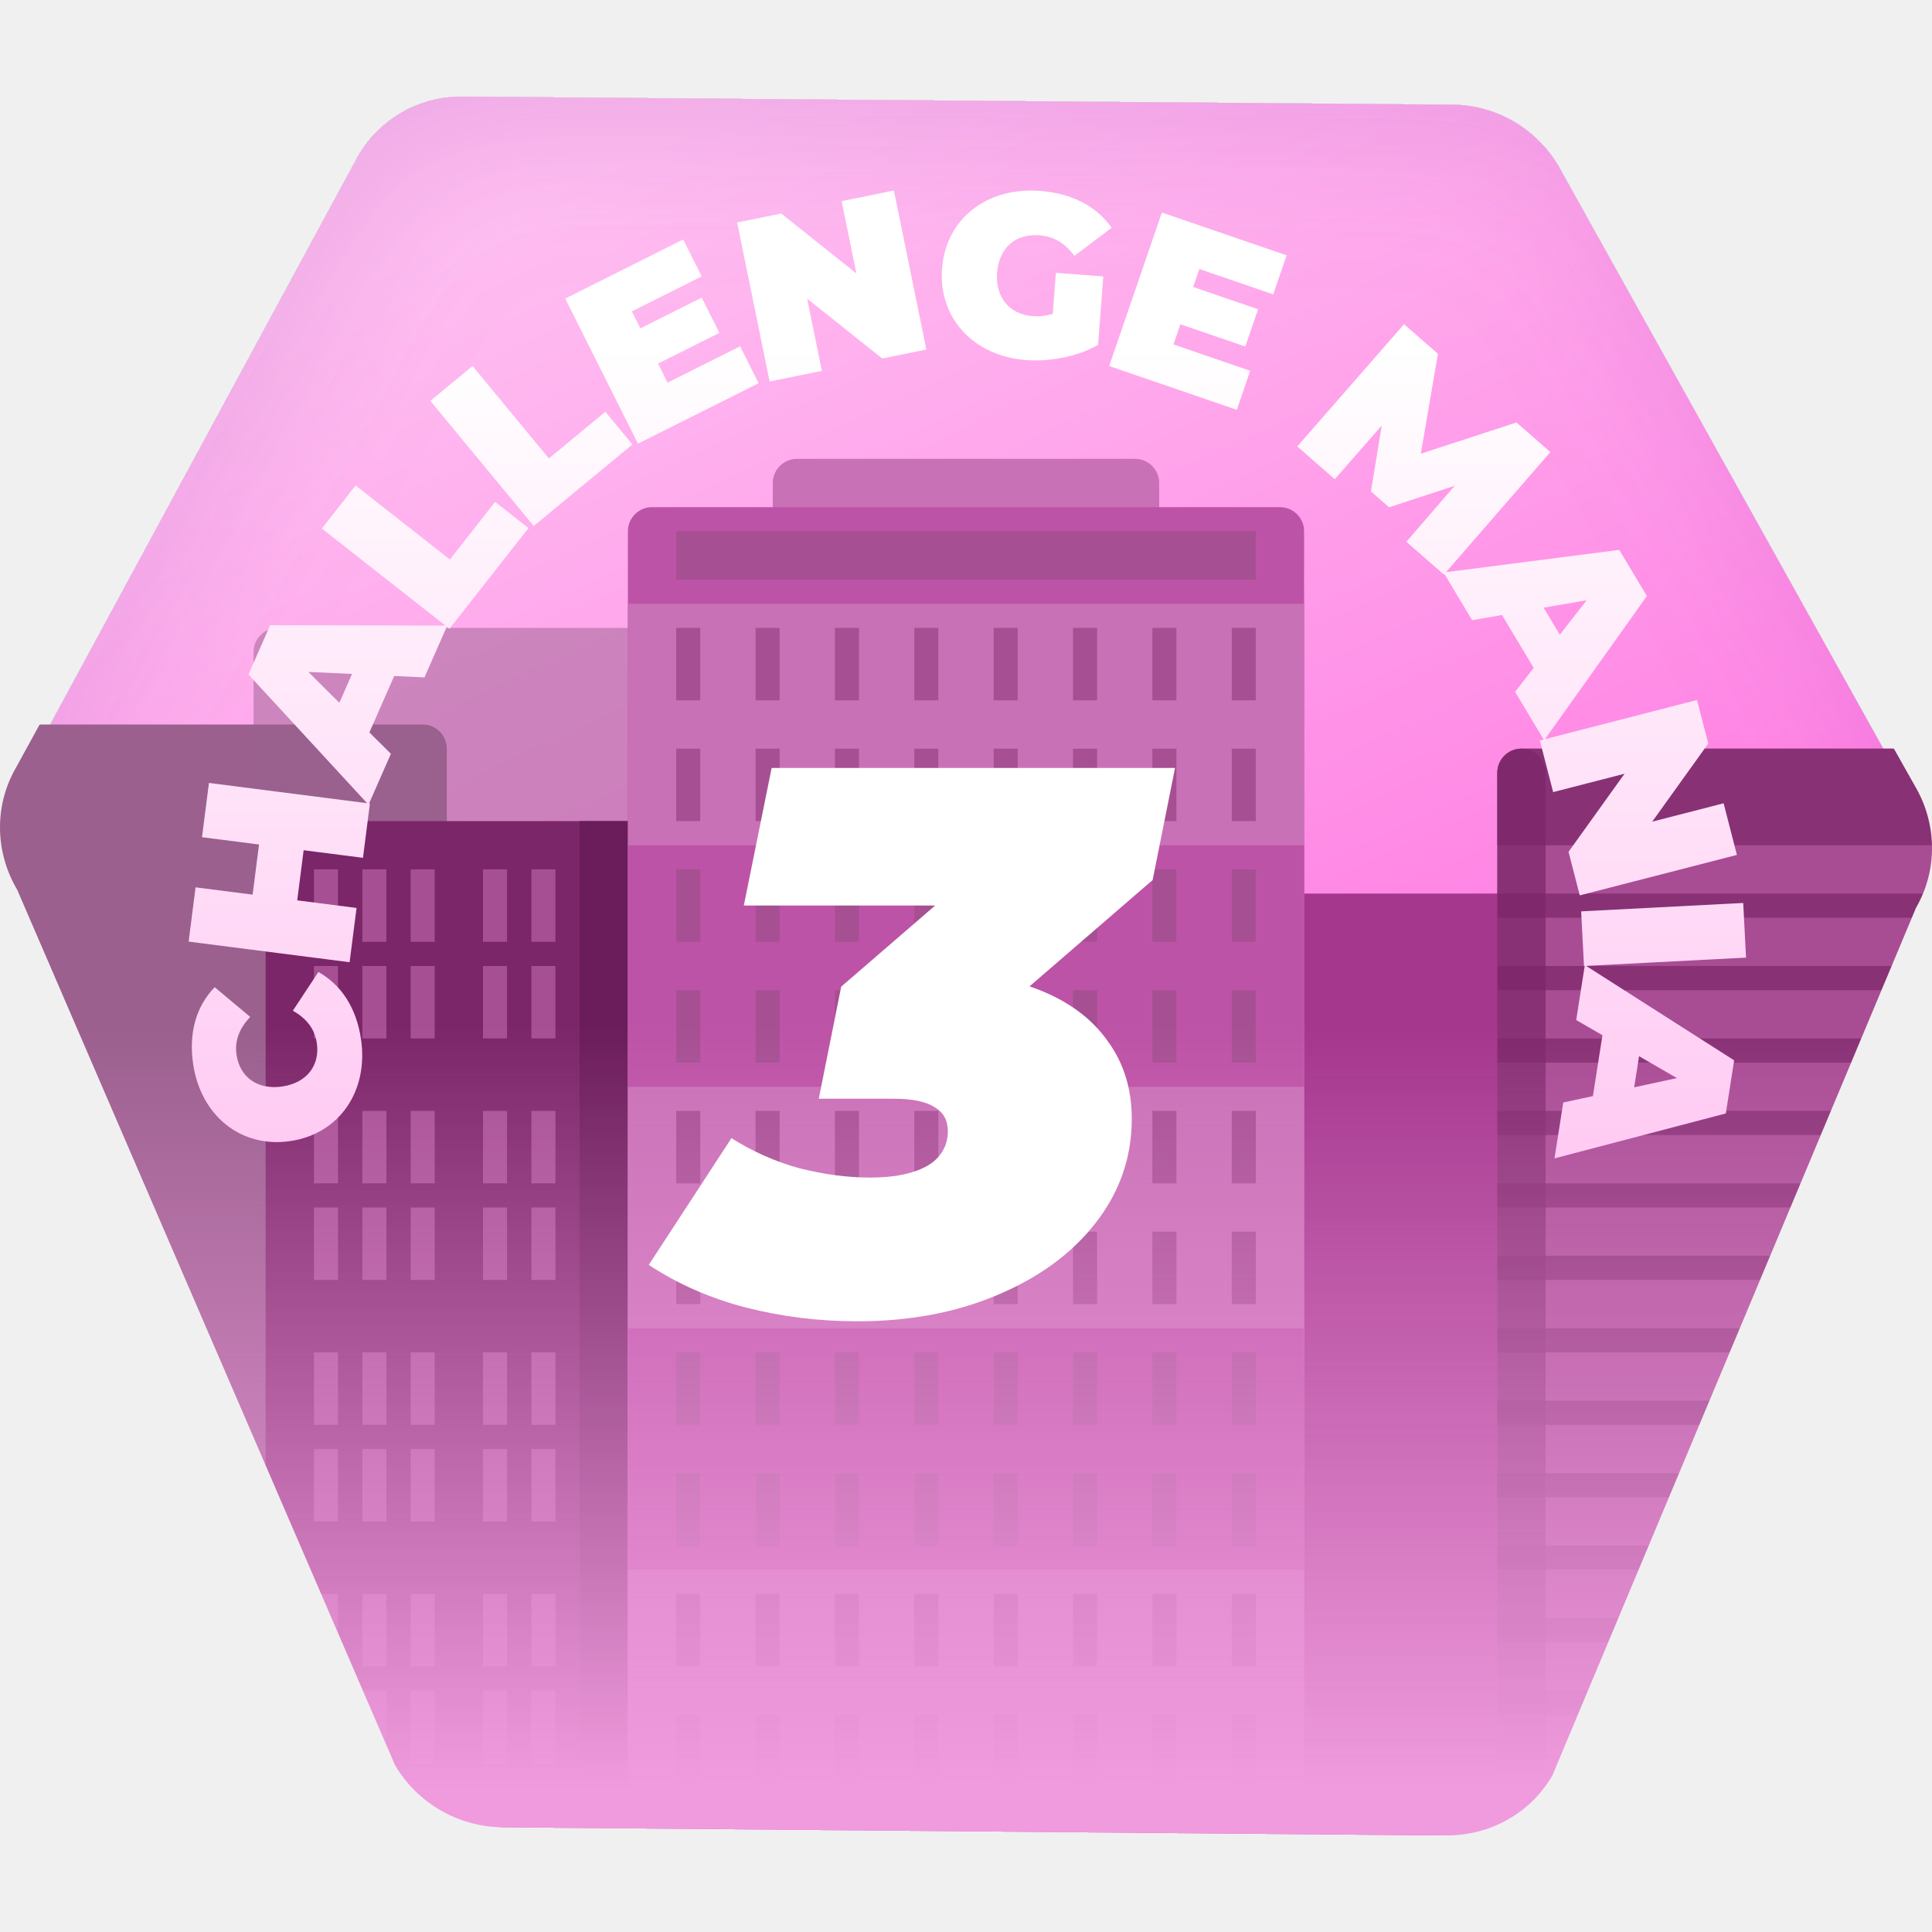
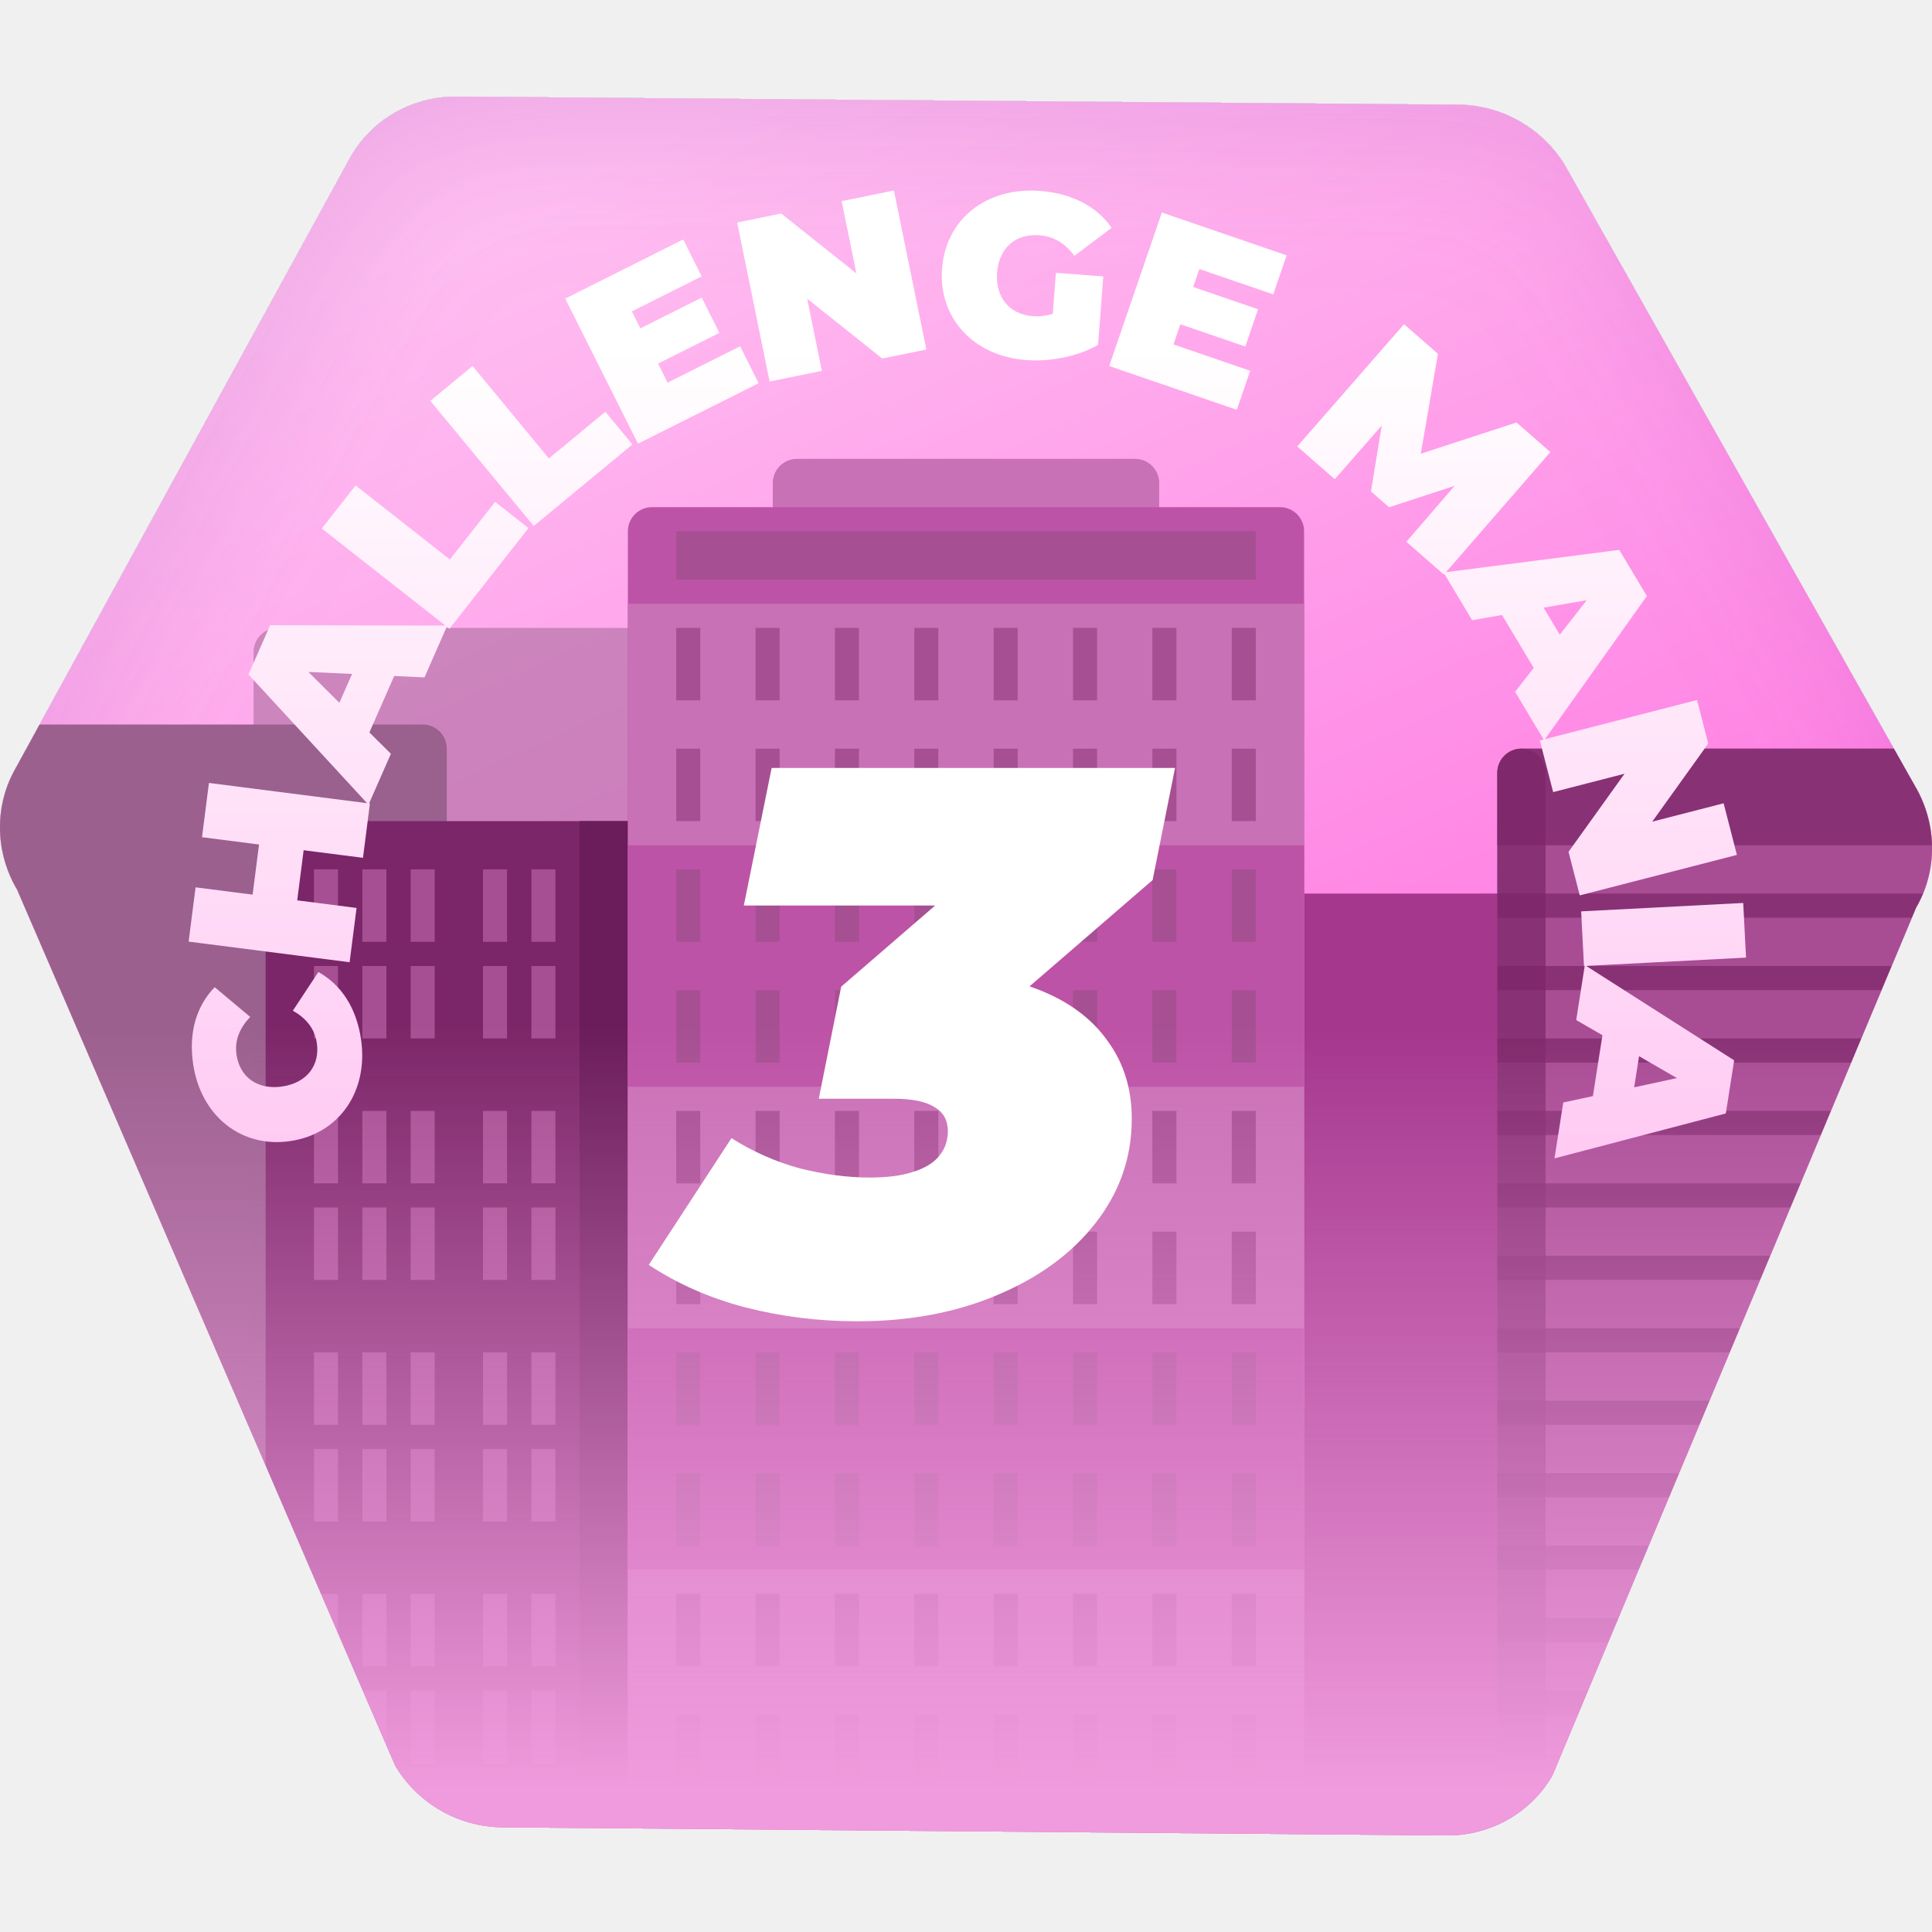
<svg xmlns="http://www.w3.org/2000/svg" width="200" height="200" viewBox="0 0 200 200" fill="none">
  <g filter="url(#filter0_i_7985_117213)">
-     <path d="M37.044 16.208C39.263 12.325 43.409 9.959 47.921 10.001L150.374 10.839C154.886 10.881 159.077 13.324 161.369 17.249L197.101 81.353C199.394 85.277 199.439 90.087 197.22 93.97L160.006 183.792C157.787 187.675 153.641 190.041 149.129 189.999L52.577 189.161C48.066 189.119 43.875 186.676 41.582 182.751L2.899 92.09C0.607 88.165 0.562 83.356 2.781 79.473L37.044 16.208Z" fill="url(#paint0_linear_7985_117213)" />
+     <path d="M36.312 16.208C38.557 12.325 42.752 9.959 47.316 10.001L150.959 10.839C155.522 10.881 159.762 13.324 162.081 17.249L198.228 81.353C200.547 85.277 200.593 90.087 198.348 93.97L160.702 183.792C158.458 187.675 154.263 190.041 149.699 189.999L52.026 189.161C47.463 189.119 43.223 186.676 40.904 182.751L1.772 92.09C-0.547 88.165 -0.593 83.356 1.652 79.473L36.312 16.208Z" fill="url(#paint0_linear_7985_117213)" />
+     <path d="M36.312 16.208C38.557 12.325 42.752 9.959 47.316 10.001L150.959 10.839C155.522 10.881 159.762 13.324 162.081 17.249L198.228 81.353C200.547 85.277 200.593 90.087 198.348 93.97L160.702 183.792C158.458 187.675 154.263 190.041 149.699 189.999L52.026 189.161C47.463 189.119 43.223 186.676 40.904 182.751L1.772 92.09C-0.547 88.165 -0.593 83.356 1.652 79.473L36.312 16.208Z" fill="url(#paint1_linear_7985_117213)" />
  </g>
  <mask id="mask0_7985_117213" style="mask-type:alpha" maskUnits="userSpaceOnUse" x="0" y="10" width="200" height="180">
-     <path d="M36.312 16.208C38.557 12.325 42.752 9.959 47.316 10.001L150.959 10.839C155.522 10.881 159.762 13.324 162.081 17.249L198.228 81.353C200.547 85.277 200.593 90.087 198.348 93.97L160.702 183.792C158.458 187.675 154.263 190.041 149.699 189.999L52.026 189.161C47.463 189.119 43.223 186.676 40.904 182.751L1.772 92.09C-0.547 88.165 -0.593 83.356 1.652 79.473L36.312 16.208Z" fill="url(#paint1_linear_7985_117213)" />
+     <path d="M36.312 16.208C38.557 12.325 42.752 9.959 47.316 10.001L150.959 10.839C155.522 10.881 159.762 13.324 162.081 17.249L198.228 81.353C200.547 85.277 200.593 90.087 198.348 93.97L160.702 183.792C158.458 187.675 154.263 190.041 149.699 189.999L52.026 189.161C47.463 189.119 43.223 186.676 40.904 182.751L1.772 92.09C-0.547 88.165 -0.593 83.356 1.652 79.473L36.312 16.208Z" fill="url(#paint2_linear_7985_117213)" />
  </mask>
  <g mask="url(#mask0_7985_117213)">
    <path d="M-11.25 77.5C-11.25 76.119 -10.131 75 -8.75 75H43.75C45.131 75 46.25 76.119 46.25 77.5V162.5C46.25 163.881 45.131 165 43.75 165H-8.75C-10.131 165 -11.25 163.881 -11.25 162.5V77.5Z" fill="#9B608E" />
    <path d="M26.25 67.5C26.25 66.119 27.369 65 28.75 65H71.25C72.631 65 73.75 66.119 73.75 67.5V207.5C73.75 208.881 72.631 210 71.25 210H28.75C27.369 210 26.25 208.881 26.25 207.5V67.5Z" fill="#9B608E" fill-opacity="0.5" />
    <path d="M131.25 96.25C131.25 94.179 132.929 92.5 135 92.5H157.5C159.571 92.5 161.25 94.179 161.25 96.25V191.25C161.25 193.321 159.571 195 157.5 195H135C132.929 195 131.25 193.321 131.25 191.25V96.25Z" fill="#A5378D" />
    <path d="M200 80C200 78.619 198.881 77.5 197.5 77.5H157.5C156.119 77.5 155 78.619 155 80V192.5C155 193.881 156.119 195 157.5 195H197.5C198.881 195 200 193.881 200 192.5V80Z" fill="#A84C94" />
    <path d="M212.5 177.5H155V175H212.5V177.5Z" fill="#7B2669" fill-opacity="0.7" />
    <path d="M212.5 170H155V167.5H212.5V170Z" fill="#7B2669" fill-opacity="0.7" />
    <path d="M212.5 162.5H155V160H212.5V162.5Z" fill="#7B2669" fill-opacity="0.7" />
    <path d="M212.5 155H155V152.5H212.5V155Z" fill="#7B2669" fill-opacity="0.7" />
    <path d="M212.5 147.5H155V145H212.5V147.5Z" fill="#7B2669" fill-opacity="0.7" />
    <path d="M212.5 140H155V137.5H212.5V140Z" fill="#7B2669" fill-opacity="0.7" />
    <path d="M212.5 132.5H155V130H212.5V132.5Z" fill="#7B2669" fill-opacity="0.7" />
    <path d="M212.5 125H155V122.5H212.5V125Z" fill="#7B2669" fill-opacity="0.7" />
    <path d="M212.5 117.5H155V115H212.5V117.5Z" fill="#7B2669" fill-opacity="0.7" />
    <path d="M212.5 110H155V107.5H212.5V110Z" fill="#7B2669" fill-opacity="0.7" />
    <path d="M212.5 102.5H155V100H212.5V102.5Z" fill="#7B2669" fill-opacity="0.7" />
    <path d="M212.5 95H155V92.5H212.5V95Z" fill="#7B2669" fill-opacity="0.7" />
    <path d="M207.5 77.5C208.881 77.5 210 78.619 210 80V85C210 86.381 208.881 87.5 207.5 87.5H155C155 87.5 155 86.381 155 85V80C155 78.619 156.119 77.5 157.5 77.5H207.5Z" fill="#7B2669" fill-opacity="0.7" />
    <path d="M155 80C155 78.619 156.119 77.5 157.5 77.5C158.881 77.5 160 78.619 160 80V195C160 196.381 158.881 197.5 157.5 197.5C156.119 197.5 155 196.381 155 195V80Z" fill="#7B2669" fill-opacity="0.7" />
    <path d="M72.5 87.5C72.5 86.119 71.381 85 70 85H30C28.619 85 27.5 86.119 27.5 87.5V200C27.5 201.381 28.619 202.5 30 202.5H70C71.381 202.5 72.5 201.381 72.5 200V87.5Z" fill="#7B2668" />
    <path d="M34.99 182.5H32.5V175H34.99V182.5Z" fill="#A65093" />
    <path d="M40 182.5H37.51V175H40V182.5Z" fill="#A65093" />
    <path d="M45 182.5H42.51V175H45V182.5Z" fill="#A65093" />
    <path d="M52.49 182.5H50V175H52.49V182.5Z" fill="#A65093" />
    <path d="M57.5 182.5H55.01V175H57.5V182.5Z" fill="#A65093" />
    <path d="M62.5 182.5H60.01V175H62.5V182.5Z" fill="#A65093" />
    <path d="M34.99 172.5H32.5V165H34.99V172.5Z" fill="#A65093" />
    <path d="M40 172.5H37.51V165H40V172.5Z" fill="#A65093" />
    <path d="M45 172.5H42.51V165H45V172.5Z" fill="#A65093" />
    <path d="M52.49 172.5H50V165H52.49V172.5Z" fill="#A65093" />
    <path d="M57.5 172.5H55.01V165H57.5V172.5Z" fill="#A65093" />
    <path d="M62.5 172.5H60.01V165H62.5V172.5Z" fill="#A65093" />
    <path d="M34.99 157.5H32.5V150H34.99V157.5Z" fill="#A65093" />
    <path d="M40 157.5H37.51V150H40V157.5Z" fill="#A65093" />
    <path d="M45 157.5H42.51V150H45V157.5Z" fill="#A65093" />
    <path d="M52.49 157.5H50V150H52.49V157.5Z" fill="#A65093" />
    <path d="M57.5 157.5H55.01V150H57.5V157.5Z" fill="#A65093" />
    <path d="M62.5 157.5H60.01V150H62.5V157.5Z" fill="#A65093" />
    <path d="M34.99 147.5H32.5V140H34.99V147.5Z" fill="#A65093" />
    <path d="M40 147.5H37.51V140H40V147.5Z" fill="#A65093" />
    <path d="M45 147.5H42.51V140H45V147.5Z" fill="#A65093" />
    <path d="M52.49 147.5H50V140H52.49V147.5Z" fill="#A65093" />
    <path d="M57.5 147.5H55.01V140H57.5V147.5Z" fill="#A65093" />
    <path d="M62.5 147.5H60.01V140H62.5V147.5Z" fill="#A65093" />
    <path d="M34.99 132.5H32.5V125H34.99V132.5Z" fill="#A65093" />
    <path d="M40 132.5H37.51V125H40V132.5Z" fill="#A65093" />
    <path d="M45 132.5H42.51V125H45V132.5Z" fill="#A65093" />
    <path d="M52.49 132.5H50V125H52.49V132.5Z" fill="#A65093" />
    <path d="M57.5 132.5H55.01V125H57.5V132.5Z" fill="#A65093" />
    <path d="M62.5 132.5H60.01V125H62.5V132.5Z" fill="#A65093" />
    <path d="M34.99 122.5H32.5V115H34.99V122.5Z" fill="#A65093" />
    <path d="M40 122.5H37.51V115H40V122.5Z" fill="#A65093" />
    <path d="M45 122.5H42.51V115H45V122.5Z" fill="#A65093" />
    <path d="M52.49 122.5H50V115H52.49V122.5Z" fill="#A65093" />
    <path d="M57.5 122.5H55.01V115H57.5V122.5Z" fill="#A65093" />
    <path d="M62.5 122.5H60.01V115H62.5V122.5Z" fill="#A65093" />
    <path d="M34.99 107.5H32.5V100H34.99V107.5Z" fill="#A65093" />
    <path d="M40 107.5H37.51V100H40V107.5Z" fill="#A65093" />
    <path d="M45 107.5H42.51V100H45V107.5Z" fill="#A65093" />
    <path d="M52.49 107.5H50V100H52.49V107.5Z" fill="#A65093" />
    <path d="M57.5 107.5H55.01V100H57.5V107.5Z" fill="#A65093" />
    <path d="M62.5 107.5H60.01V100H62.5V107.5Z" fill="#A65093" />
    <path d="M34.99 97.5H32.5V90H34.99V97.5Z" fill="#A65093" />
    <path d="M40 97.5H37.51V90H40V97.5Z" fill="#A65093" />
    <path d="M45 97.5H42.51V90H45V97.5Z" fill="#A65093" />
    <path d="M52.49 97.5H50V90H52.49V97.5Z" fill="#A65093" />
    <path d="M57.5 97.5H55.01V90H57.5V97.5Z" fill="#A65093" />
    <path d="M62.5 97.5H60.01V90H62.5V97.5Z" fill="#A65093" />
    <path d="M72.5 85H60V202.5H72.5V85Z" fill="#6B1C5A" />
    <path d="M80 50C80 48.619 81.119 47.5 82.5 47.5H117.5C118.881 47.5 120 48.619 120 50V162.5C120 163.881 118.881 165 117.5 165H82.5C81.119 165 80 163.881 80 162.5V50Z" fill="#C971B6" />
    <path d="M65 55C65 53.619 66.119 52.5 67.5 52.5L132.5 52.5C133.881 52.5 135 53.619 135 55V145C135 146.381 133.881 147.5 132.5 147.5H67.5C66.119 147.5 65 146.381 65 145V55Z" fill="#BD53A6" />
    <path d="M65 62.5H135V182.5H65V62.5Z" fill="#C971B6" />
    <path d="M65 87.5L135 87.5V182.5H65V87.5Z" fill="#BD53A6" />
    <path d="M65 112.5L135 112.5V192.5H65V112.5Z" fill="#C971B6" />
    <path d="M65 137.5L135 137.5V235H65V137.5Z" fill="#BD53A6" />
    <path d="M65 162.5L135 162.5V242.5H65V162.5Z" fill="#C971B6" />
    <path d="M72.49 185H70V177.5H72.49V185Z" fill="#A65093" />
    <path d="M80.706 185H78.215V177.5H80.706V185Z" fill="#A65093" />
    <path d="M88.921 185H86.431V177.5H88.921V185Z" fill="#A65093" />
    <path d="M97.136 185H94.648V177.5H97.136V185Z" fill="#A65093" />
    <path d="M105.352 185H102.864V177.5H105.352V185Z" fill="#A65093" />
    <path d="M113.569 185H111.079V177.5H113.569V185Z" fill="#A65093" />
    <path d="M121.785 185H119.294V177.5H121.785V185Z" fill="#A65093" />
    <path d="M130 185H127.51V177.5H130V185Z" fill="#A65093" />
    <path d="M72.49 172.5H70V165H72.49V172.5Z" fill="#A65093" />
    <path d="M80.706 172.5H78.215V165H80.706V172.5Z" fill="#A65093" />
    <path d="M88.921 172.5H86.431V165H88.921V172.5Z" fill="#A65093" />
    <path d="M97.136 172.5H94.648V165H97.136V172.5Z" fill="#A65093" />
    <path d="M105.352 172.5H102.864V165H105.352V172.5Z" fill="#A65093" />
    <path d="M113.569 172.5H111.079V165H113.569V172.5Z" fill="#A65093" />
    <path d="M121.785 172.5H119.294V165H121.785V172.5Z" fill="#A65093" />
    <path d="M130 172.5H127.51V165H130V172.5Z" fill="#A65093" />
    <path d="M72.49 160H70V152.5H72.49V160Z" fill="#A65093" />
    <path d="M80.706 160H78.215V152.5H80.706V160Z" fill="#A65093" />
    <path d="M88.921 160H86.431V152.5H88.921V160Z" fill="#A65093" />
    <path d="M97.136 160H94.648V152.5H97.136V160Z" fill="#A65093" />
    <path d="M105.352 160H102.864V152.5H105.352V160Z" fill="#A65093" />
    <path d="M113.569 160H111.079V152.5H113.569V160Z" fill="#A65093" />
    <path d="M121.785 160H119.294V152.5H121.785V160Z" fill="#A65093" />
    <path d="M130 160H127.51V152.5H130V160Z" fill="#A65093" />
    <path d="M72.49 147.5H70V140H72.49V147.5Z" fill="#A65093" />
    <path d="M80.706 147.5H78.215V140H80.706V147.5Z" fill="#A65093" />
    <path d="M88.921 147.5H86.431V140H88.921V147.5Z" fill="#A65093" />
    <path d="M97.136 147.5H94.648V140H97.136V147.5Z" fill="#A65093" />
    <path d="M105.352 147.5H102.864V140H105.352V147.5Z" fill="#A65093" />
    <path d="M113.569 147.5H111.079V140H113.569V147.5Z" fill="#A65093" />
    <path d="M121.785 147.5H119.294V140H121.785V147.5Z" fill="#A65093" />
    <path d="M130 147.5H127.51V140H130V147.5Z" fill="#A65093" />
    <path d="M72.49 135H70V127.5H72.49V135Z" fill="#A65093" />
    <path d="M80.706 135H78.215V127.5H80.706V135Z" fill="#A65093" />
    <path d="M88.921 135H86.431V127.5H88.921V135Z" fill="#A65093" />
    <path d="M97.136 135H94.648V127.5H97.136V135Z" fill="#A65093" />
    <path d="M105.352 135H102.864V127.5H105.352V135Z" fill="#A65093" />
    <path d="M113.569 135H111.079V127.5H113.569V135Z" fill="#A65093" />
    <path d="M121.785 135H119.294V127.5H121.785V135Z" fill="#A65093" />
    <path d="M130 135H127.51V127.5H130V135Z" fill="#A65093" />
    <path d="M72.49 122.5H70V115H72.49V122.5Z" fill="#A65093" />
    <path d="M80.706 122.5H78.215V115H80.706V122.5Z" fill="#A65093" />
    <path d="M88.921 122.5H86.431V115H88.921V122.5Z" fill="#A65093" />
    <path d="M97.136 122.5H94.648V115H97.136V122.5Z" fill="#A65093" />
    <path d="M105.352 122.5H102.864V115H105.352V122.5Z" fill="#A65093" />
    <path d="M113.569 122.5H111.079V115H113.569V122.5Z" fill="#A65093" />
    <path d="M121.785 122.5H119.294V115H121.785V122.5Z" fill="#A65093" />
    <path d="M130 122.5H127.51V115H130V122.5Z" fill="#A65093" />
    <path d="M72.49 110H70V102.5H72.49V110Z" fill="#A65093" />
    <path d="M80.706 110H78.215V102.5H80.706V110Z" fill="#A65093" />
    <path d="M88.921 110H86.431V102.5H88.921V110Z" fill="#A65093" />
    <path d="M97.136 110H94.648V102.5H97.136V110Z" fill="#A65093" />
    <path d="M105.352 110H102.864V102.5H105.352V110Z" fill="#A65093" />
    <path d="M113.569 110H111.079V102.5H113.569V110Z" fill="#A65093" />
    <path d="M121.785 110H119.294V102.5H121.785V110Z" fill="#A65093" />
    <path d="M130 110H127.51V102.5H130V110Z" fill="#A65093" />
    <path d="M80.706 97.5H78.215V90H80.706V97.5Z" fill="#A65093" />
    <path d="M88.921 97.5H86.431V90H88.921V97.5Z" fill="#A65093" />
    <path d="M97.136 97.5H94.648V90H97.136V97.5Z" fill="#A65093" />
    <path d="M105.352 97.5H102.864V90H105.352V97.5Z" fill="#A65093" />
    <path d="M113.569 97.5H111.079V90H113.569V97.5Z" fill="#A65093" />
    <path d="M121.785 97.5H119.294V90H121.785V97.5Z" fill="#A65093" />
    <path d="M130 97.5H127.51V90H130V97.5Z" fill="#A65093" />
    <path d="M72.49 85H70V77.5H72.49V85Z" fill="#A65093" />
    <path d="M80.706 85H78.215V77.5H80.706V85Z" fill="#A65093" />
    <path d="M88.921 85H86.431V77.5H88.921V85Z" fill="#A65093" />
    <path d="M97.136 85H94.648V77.5H97.136V85Z" fill="#A65093" />
    <path d="M105.352 85H102.864V77.5H105.352V85Z" fill="#A65093" />
    <path d="M113.569 85H111.079V77.5H113.569V85Z" fill="#A65093" />
    <path d="M121.785 85H119.294V77.5H121.785V85Z" fill="#A65093" />
    <path d="M130 85H127.51V77.5H130V85Z" fill="#A65093" />
    <path d="M72.49 72.5H70V65H72.49V72.5Z" fill="#A65093" />
    <path d="M80.706 72.5H78.215V65H80.706V72.5Z" fill="#A65093" />
    <path d="M88.921 72.5H86.431V65H88.921V72.5Z" fill="#A65093" />
    <path d="M97.136 72.5H94.648V65H97.136V72.5Z" fill="#A65093" />
    <path d="M105.352 72.5H102.864V65H105.352V72.5Z" fill="#A65093" />
    <path d="M113.569 72.5H111.079V65H113.569V72.5Z" fill="#A65093" />
    <path d="M121.785 72.5H119.294V65H121.785V72.5Z" fill="#A65093" />
    <path d="M130 72.5H127.51V65H130V72.5Z" fill="#A65093" />
    <path d="M72.5 97.5H70V90H72.5V97.5Z" fill="#A65093" />
    <path d="M70 60H130V55H70V60Z" fill="#A65093" />
-     <rect x="-42.105" y="101" width="254" height="140.369" fill="url(#paint2_linear_7985_117213)" />
+     <rect x="-42.105" y="101" width="254" height="140.369" fill="url(#paint3_linear_7985_117213)" />
  </g>
  <path d="M88.76 136.78C84.76 136.78 80.893 136.3 77.16 135.34C73.48 134.38 70.146 132.913 67.16 130.94L75.72 117.82C77.906 119.207 80.253 120.247 82.76 120.94C85.32 121.58 87.746 121.9 90.04 121.9C91.8 121.9 93.266 121.713 94.44 121.34C95.666 120.967 96.573 120.433 97.16 119.74C97.8 118.993 98.12 118.113 98.12 117.1C98.12 115.98 97.666 115.153 96.76 114.62C95.853 114.033 94.44 113.74 92.52 113.74H84.76L87.08 102.14L104.12 87.42L104.92 93.74H77L79.88 79.5H121.64L119.32 91.1L102.28 105.82L93.88 100.86H98.04C101.933 100.86 105.293 101.473 108.12 102.7C111 103.927 113.213 105.66 114.76 107.9C116.36 110.14 117.16 112.78 117.16 115.82C117.16 119.82 115.906 123.42 113.4 126.62C110.946 129.767 107.56 132.247 103.24 134.06C98.973 135.873 94.146 136.78 88.76 136.78Z" fill="white" />
-   <path d="M37.374 107.594C38.156 112.937 35.144 117.38 30.038 118.126C24.932 118.873 20.773 115.48 19.992 110.137C19.516 106.883 20.328 104.145 22.225 102.194L25.901 105.27C24.809 106.424 24.267 107.692 24.486 109.188C24.826 111.515 26.67 112.846 29.211 112.475C31.752 112.103 33.138 110.299 32.797 107.972C32.578 106.476 31.696 105.417 30.318 104.624L32.959 100.623C35.336 101.949 36.899 104.34 37.374 107.594ZM20.911 86.667L21.63 81.049L38.294 83.183L37.575 88.801L31.433 88.015L30.768 93.204L36.91 93.991L36.191 99.609L19.527 97.475L20.246 91.857L26.15 92.613L26.815 87.423L20.911 86.667ZM43.942 70.123L40.808 69.978L38.239 75.822L40.466 78.033L38.148 83.306L25.723 69.823L27.963 64.726L46.298 64.762L43.942 70.123ZM35.132 72.752L36.445 69.764L31.921 69.559L35.132 72.752ZM46.528 65.087L33.314 54.712L36.812 50.257L46.571 57.92L51.255 51.955L54.709 54.667L46.528 65.087ZM55.25 54.45L44.55 41.498L48.917 37.891L56.82 47.457L62.666 42.626L65.464 46.012L55.25 54.45ZM69.108 39.615L76.618 35.85L78.532 39.669L66.045 45.929L58.516 30.911L70.724 24.791L72.639 28.609L65.408 32.234L66.29 33.993L72.641 30.81L74.469 34.457L68.119 37.641L69.108 39.615ZM87.127 20.826L92.536 19.722L95.897 36.182L91.335 37.114L83.553 30.914L85.08 38.391L79.672 39.496L76.311 23.035L80.872 22.104L88.654 28.304L87.127 20.826ZM108.983 32.478L109.307 28.242L114.212 28.616L113.672 35.7C111.532 36.932 108.675 37.461 106.21 37.273C100.802 36.86 97.129 32.945 97.522 27.8C97.915 22.655 102.139 19.343 107.667 19.765C110.969 20.017 113.538 21.368 115.078 23.579L111.222 26.486C110.262 25.186 109.089 24.47 107.605 24.357C105.116 24.167 103.415 25.65 103.217 28.235C103.026 30.747 104.477 32.543 106.894 32.727C107.588 32.78 108.267 32.712 108.983 32.478ZM121.476 35.656L129.421 38.382L128.035 42.423L114.823 37.89L120.275 21.999L133.192 26.431L131.806 30.472L124.155 27.847L123.517 29.708L130.236 32.014L128.912 35.873L122.193 33.568L121.476 35.656ZM149.472 59.48L145.587 56.084L150.588 50.288L143.799 52.514L141.919 50.871L143.041 44.043L138.177 49.609L134.292 46.214L145.347 33.564L148.853 36.627L147.082 46.969L156.985 43.734L160.491 46.798L149.472 59.48ZM156.84 71.615L158.771 69.142L155.49 63.666L152.398 64.204L149.437 59.263L167.623 56.926L170.485 61.702L159.85 76.638L156.84 71.615ZM159.791 62.907L161.469 65.707L164.253 62.135L159.791 62.907ZM178.428 83.156L179.804 88.501L163.535 92.69L162.374 88.181L168.173 80.096L160.782 81.998L159.406 76.653L175.676 72.464L176.836 76.973L171.037 85.058L178.428 83.156ZM163.68 94.344L180.457 93.475L180.75 99.131L163.973 100.001L163.68 94.344ZM161.828 114.13L164.896 113.469L165.886 107.163L163.168 105.594L164.062 99.904L179.519 109.765L178.656 115.265L160.92 119.915L161.828 114.13ZM169.675 109.337L169.169 112.561L173.595 111.604L169.675 109.337Z" fill="url(#paint3_linear_7985_117213)" />
+   <path d="M37.374 107.594C38.156 112.937 35.144 117.38 30.038 118.126C24.932 118.873 20.773 115.48 19.992 110.137C19.516 106.883 20.328 104.145 22.225 102.194L25.901 105.27C24.809 106.424 24.267 107.692 24.486 109.188C24.826 111.515 26.67 112.846 29.211 112.475C31.752 112.103 33.138 110.299 32.797 107.972C32.578 106.476 31.696 105.417 30.318 104.624L32.959 100.623C35.336 101.949 36.899 104.34 37.374 107.594ZM20.911 86.667L21.63 81.049L38.294 83.183L37.575 88.801L31.433 88.015L30.768 93.204L36.91 93.991L36.191 99.609L19.527 97.475L20.246 91.857L26.15 92.613L26.815 87.423L20.911 86.667ZM43.942 70.123L40.808 69.978L38.239 75.822L40.466 78.033L38.148 83.306L25.723 69.823L27.963 64.726L46.298 64.762L43.942 70.123ZM35.132 72.752L36.445 69.764L31.921 69.559L35.132 72.752ZM46.528 65.087L33.314 54.712L36.812 50.257L46.571 57.92L51.255 51.955L54.709 54.667L46.528 65.087ZM55.25 54.45L44.55 41.498L48.917 37.891L56.82 47.457L62.666 42.626L65.464 46.012L55.25 54.45ZM69.108 39.615L76.618 35.85L78.532 39.669L66.045 45.929L58.516 30.911L70.724 24.791L72.639 28.609L65.408 32.234L66.29 33.993L72.641 30.81L74.469 34.457L68.119 37.641L69.108 39.615ZM87.127 20.826L92.536 19.722L95.897 36.182L91.335 37.114L83.553 30.914L85.08 38.391L79.672 39.496L76.311 23.035L80.872 22.104L88.654 28.304L87.127 20.826ZM108.983 32.478L109.307 28.242L114.212 28.616L113.672 35.7C111.532 36.932 108.675 37.461 106.21 37.273C100.802 36.86 97.129 32.945 97.522 27.8C97.915 22.655 102.139 19.343 107.667 19.765C110.969 20.017 113.538 21.368 115.078 23.579L111.222 26.486C110.262 25.186 109.089 24.47 107.605 24.357C105.116 24.167 103.415 25.65 103.217 28.235C103.026 30.747 104.477 32.543 106.894 32.727C107.588 32.78 108.267 32.712 108.983 32.478ZM121.476 35.656L129.421 38.382L128.035 42.423L114.823 37.89L120.275 21.999L133.192 26.431L131.806 30.472L124.155 27.847L123.517 29.708L130.236 32.014L128.912 35.873L122.193 33.568L121.476 35.656ZM149.472 59.48L145.587 56.084L150.588 50.288L143.799 52.514L141.919 50.871L143.041 44.043L138.177 49.609L134.292 46.214L145.347 33.564L148.853 36.627L147.082 46.969L156.985 43.734L160.491 46.798L149.472 59.48ZM156.84 71.615L158.771 69.142L155.49 63.666L152.398 64.204L149.437 59.263L167.623 56.926L170.485 61.702L159.85 76.638L156.84 71.615ZM159.791 62.907L161.469 65.707L164.253 62.135L159.791 62.907ZM178.428 83.156L179.804 88.501L163.535 92.69L162.374 88.181L168.173 80.096L160.782 81.998L159.406 76.653L175.676 72.464L176.836 76.973L171.037 85.058L178.428 83.156ZM163.68 94.344L180.457 93.475L180.75 99.131L163.973 100.001L163.68 94.344ZM161.828 114.13L164.896 113.469L165.886 107.163L163.168 105.594L164.062 99.904L179.519 109.765L178.656 115.265L160.92 119.915L161.828 114.13ZM169.675 109.337L169.169 112.561L173.595 111.604L169.675 109.337Z" fill="url(#paint4_linear_7985_117213)" />
  <defs>
-     <filter id="filter0_i_7985_117213" x="1.148" y="10" width="200.646" height="182.614" filterUnits="userSpaceOnUse" color-interpolation-filters="sRGB">
+     <filter id="filter0_i_7985_117213" x="0" y="10" width="202.941" height="182.614" filterUnits="userSpaceOnUse" color-interpolation-filters="sRGB">
      <feFlood flood-opacity="0" result="BackgroundImageFix" />
      <feBlend mode="normal" in="SourceGraphic" in2="BackgroundImageFix" result="shape" />
      <feColorMatrix in="SourceAlpha" type="matrix" values="0 0 0 0 0 0 0 0 0 0 0 0 0 0 0 0 0 0 127 0" result="hardAlpha" />
      <feOffset dx="2.941" dy="2.614" />
      <feGaussianBlur stdDeviation="8.25" />
      <feComposite in2="hardAlpha" operator="arithmetic" k2="-1" k3="1" />
      <feColorMatrix type="matrix" values="0 0 0 0 0.289 0 0 0 0 0.135 0 0 0 0 0.35 0 0 0 0.16 0" />
      <feBlend mode="hard-light" in2="shape" result="effect1_innerShadow_7985_117213" />
    </filter>
-     <linearGradient id="paint0_linear_7985_117213" x1="53.761" y1="21.177" x2="131.214" y2="188.233" gradientUnits="userSpaceOnUse">
+     <linearGradient id="paint0_linear_7985_117213" x1="45.129" y1="17.495" x2="153.055" y2="191.869" gradientUnits="userSpaceOnUse">
+       <stop stop-color="#ECECEC" />
+       <stop offset="1" stop-color="#D1D1D1" />
+     </linearGradient>
+     <linearGradient id="paint1_linear_7985_117213" x1="53.224" y1="21.177" x2="130.098" y2="188.911" gradientUnits="userSpaceOnUse">
      <stop stop-color="#FFBFF1" />
      <stop offset="1" stop-color="#FF5DDC" />
    </linearGradient>
-     <linearGradient id="paint1_linear_7985_117213" x1="-4.478" y1="10" x2="144.923" y2="232.873" gradientUnits="userSpaceOnUse">
+     <linearGradient id="paint2_linear_7985_117213" x1="-4.478" y1="10" x2="144.923" y2="232.873" gradientUnits="userSpaceOnUse">
      <stop stop-color="#8CCFFF" />
      <stop offset="1" stop-color="#199FFF" />
    </linearGradient>
-     <linearGradient id="paint2_linear_7985_117213" x1="84.895" y1="106.238" x2="84.895" y2="185.121" gradientUnits="userSpaceOnUse">
+     <linearGradient id="paint3_linear_7985_117213" x1="84.895" y1="106.238" x2="84.895" y2="185.121" gradientUnits="userSpaceOnUse">
      <stop stop-color="#EF9BDD" stop-opacity="0" />
      <stop offset="1" stop-color="#EF9BDD" />
    </linearGradient>
-     <linearGradient id="paint3_linear_7985_117213" x1="100" y1="36" x2="100" y2="164" gradientUnits="userSpaceOnUse">
+     <linearGradient id="paint4_linear_7985_117213" x1="100" y1="36" x2="100" y2="164" gradientUnits="userSpaceOnUse">
      <stop stop-color="white" />
      <stop offset="1" stop-color="#FFAEED" />
    </linearGradient>
  </defs>
</svg>
